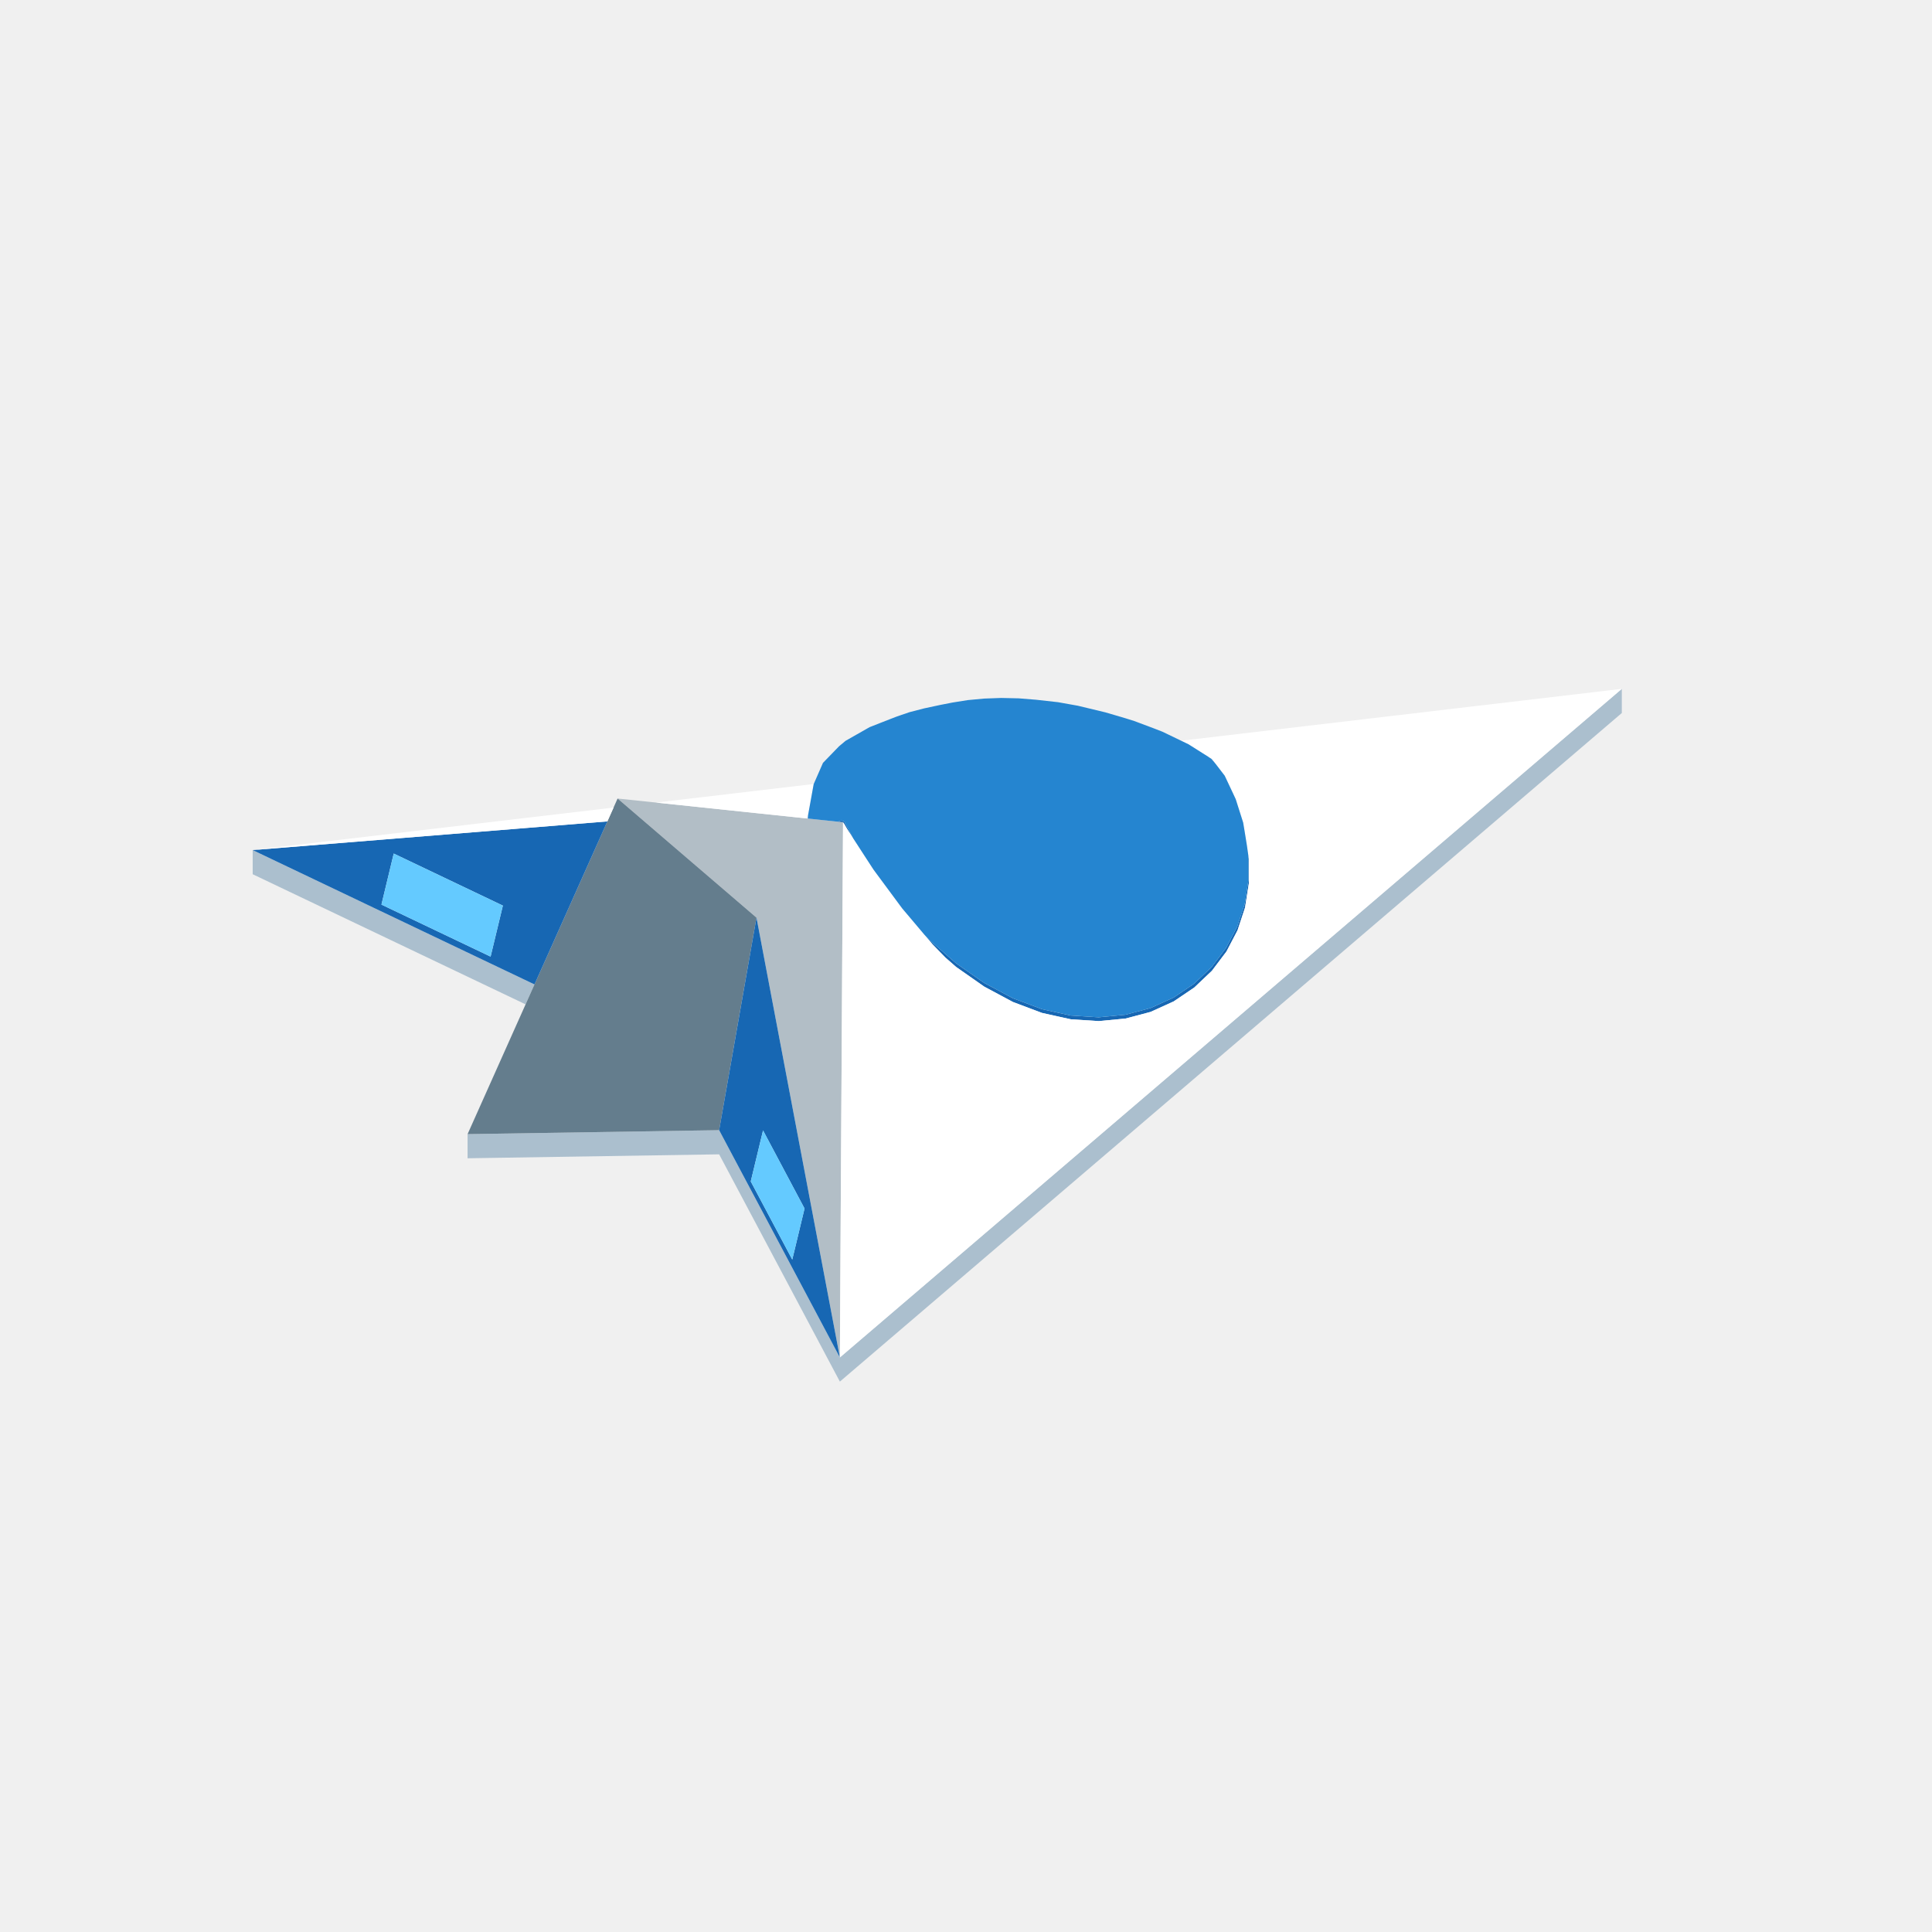
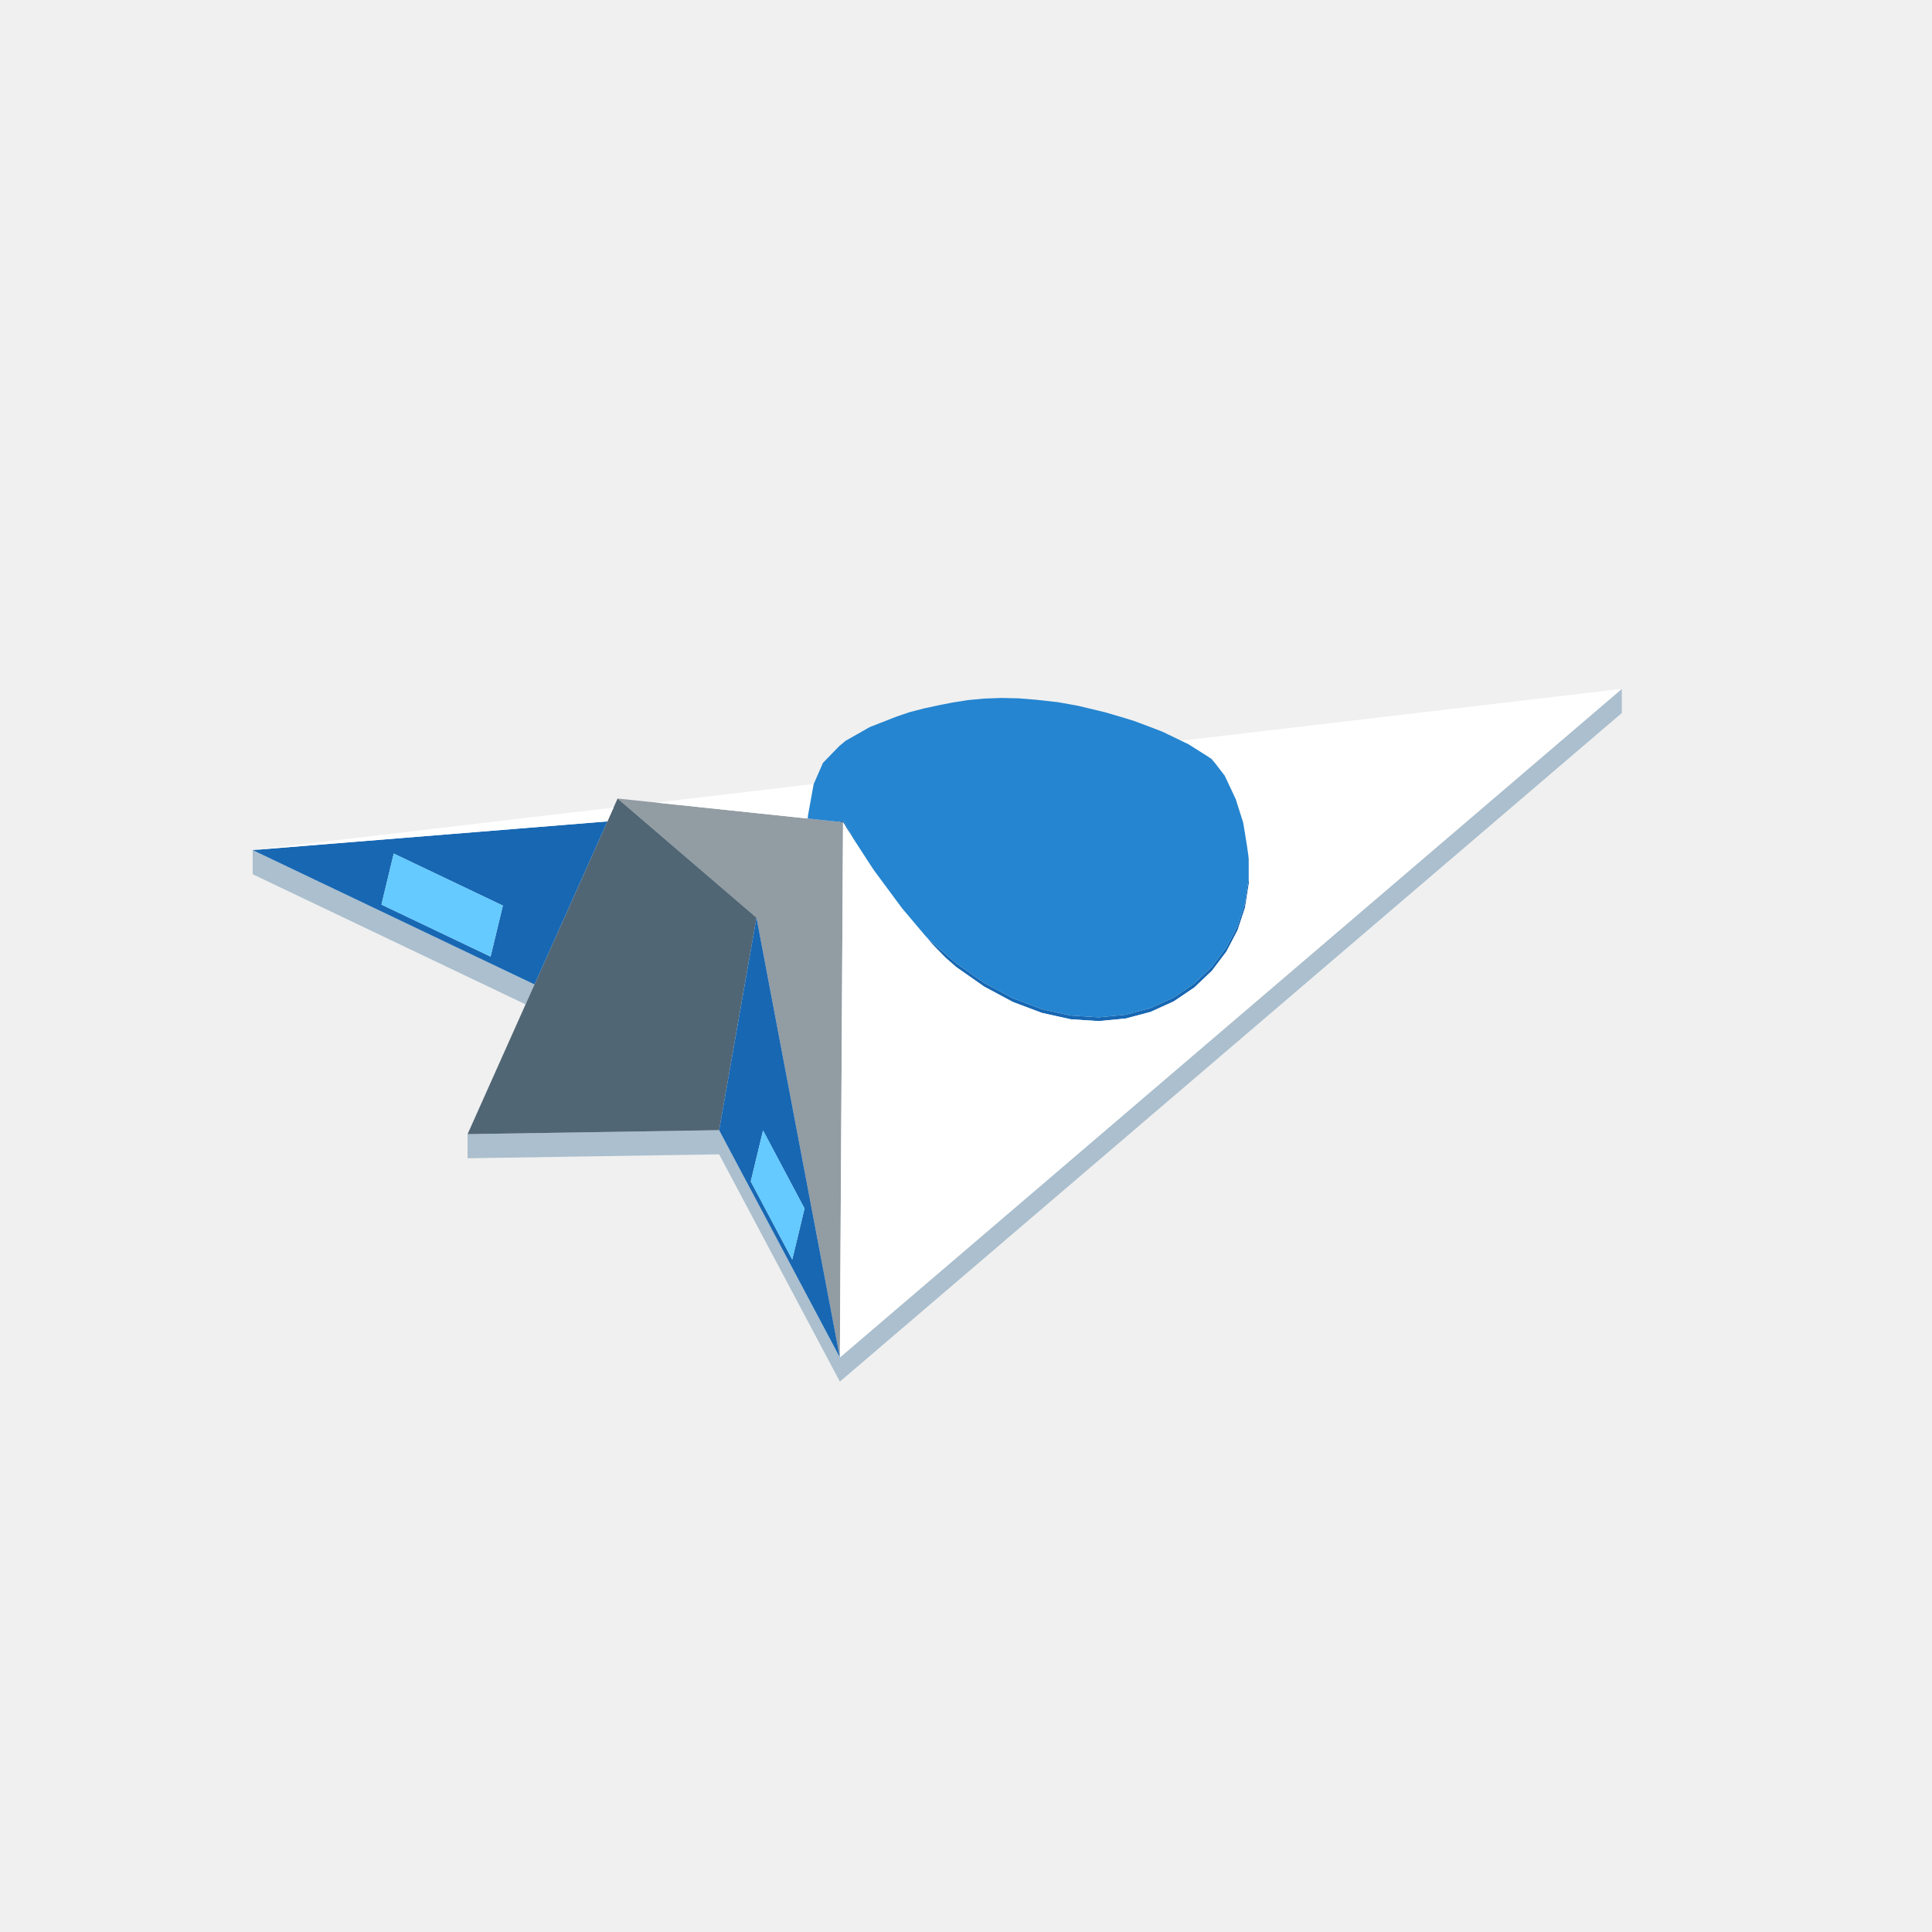
<svg xmlns="http://www.w3.org/2000/svg" width="96" height="96" viewBox="0 0 96 96">
  <path fill="#abbfce" d="M35.734,57.358L23.234,57.554L23.234,56.354L35.734,56.158L41.733,67.451L80.587,34.229L80.587,35.429L41.733,68.651ZM26.116,49.906L12.556,43.44L12.556,42.24L26.559,48.916L26.508,49.031Z" />
-   <path fill="#b2bec6" d="M34.579,43.016L30.688,39.678L33.694,39.995L34.741,40.105L37.811,40.428L39.576,40.614L40.646,40.726L41.302,40.795L41.688,40.836L41.733,40.841L41.877,40.856L41.89,40.857L41.89,40.879L41.888,41.163L41.885,41.649L41.881,42.34L41.876,43.263L41.869,44.459L41.86,45.984L41.848,47.902L41.834,50.293L41.817,53.246L41.795,56.872L41.769,61.314L41.737,66.781L41.733,67.451L41.62,66.854L40.635,61.66L39.736,56.92L38.916,52.594L38.17,48.66L37.59,45.598L35.521,43.823Z" />
-   <path fill="#647d8d" d="M23.234,56.354L30.688,39.678L34.579,43.016L35.521,43.823L37.59,45.598L37.337,47.033L35.734,56.158Z" />
+   <path fill="#929ca3" d="M34.579,43.016L30.688,39.678L33.694,39.995L34.741,40.105L37.811,40.428L39.576,40.614L40.646,40.726L41.302,40.795L41.688,40.836L41.733,40.841L41.877,40.856L41.89,40.857L41.89,40.879L41.888,41.163L41.885,41.649L41.881,42.34L41.876,43.263L41.869,44.459L41.86,45.984L41.848,47.902L41.834,50.293L41.817,53.246L41.795,56.872L41.769,61.314L41.737,66.781L41.733,67.451L41.62,66.854L40.635,61.66L39.736,56.92L38.916,52.594L38.17,48.66L37.59,45.598L35.521,43.823Z" />
+   <path fill="#516674" d="M23.234,56.354L30.688,39.678L34.579,43.016L35.521,43.823L37.59,45.598L37.337,47.033L35.734,56.158Z" />
  <path fill="#1767b3" d="M12.556,42.24L29.313,40.886L30.18,40.816L29.038,43.369L28.331,44.952L27.726,46.305L26.559,48.916L24.303,47.841L18.881,45.256ZM18.954,44.949L24.377,47.534L24.987,44.999L19.564,42.413ZM41.975,40.853L41.974,40.869L41.984,40.898L42.026,40.965L42.221,41.331L42.398,41.662L42.094,41.193L42.073,41.157L41.973,40.983L41.95,40.943L41.89,40.857L41.877,40.855L41.795,40.846L41.733,40.84L41.711,40.838L41.688,40.836L41.68,40.835L41.632,40.83L41.638,40.828L41.733,40.793L41.799,40.769L41.836,40.782L41.859,40.789L41.892,40.797L41.916,40.799L41.922,40.804L41.943,40.824L41.975,40.849L41.975,40.85ZM60.059,37.616L60.22,37.717L60.405,37.958L60.273,37.801L60.217,37.753L60.205,37.727L60.195,37.708L60.086,37.64ZM61.84,41.28L61.866,41.439L61.89,41.587ZM62.032,43.734L62.032,42.792L62.03,42.515L62.054,42.683L62.054,43.907L61.866,45.094L61.493,46.226L61.047,47.078L60.941,47.281L60.22,48.237L59.342,49.07L58.323,49.758L57.179,50.279L55.93,50.611L54.598,50.738L53.205,50.647L51.776,50.331L50.334,49.789L48.905,49.024L47.512,48.05L47.292,47.857L46.992,47.595L46.975,47.58L46.943,47.546L46.572,47.165L46.337,46.923L46.185,46.743L46.027,46.556L45.984,46.505L45.938,46.45L46.017,46.535L46.186,46.711L46.467,46.956L47.08,47.493L47.314,47.698L47.517,47.872L48.677,48.684L48.908,48.843L50.087,49.474L50.335,49.605L50.591,49.699L51.775,50.145L52.026,50.2L53.202,50.46L53.445,50.475L54.593,50.55L54.824,50.527L55.923,50.422L56.953,50.148L57.17,50.091L58.112,49.662L58.312,49.571L59.149,49.006L59.329,48.884L60.047,48.203L60.205,48.052L60.38,47.82L60.791,47.275L60.925,47.098L61.37,46.247L61.475,46.045L61.773,45.142L61.846,44.917L61.994,43.983ZM37.59,45.598L38.17,48.66L38.916,52.594L39.736,56.92L40.635,61.66L41.62,66.854L41.733,67.451L41.467,66.951L39.299,62.87L38.932,62.179L37.237,58.988L36.182,57.002L35.734,56.158L35.788,55.849L36.458,52.041L37.133,48.197L37.337,47.033ZM39.367,62.587L39.508,62.004L39.977,60.051L38.331,56.953L37.915,56.17L37.723,56.967L37.305,58.705L39.12,62.122Z" />
  <path fill="#ffffff" d="M12.556,42.24L15.123,41.938L21.373,41.202L25.415,40.726L27.411,40.491L28.27,40.39L29.383,40.259L30.436,40.135L30.487,40.129L30.483,40.138L30.336,40.467L30.189,40.796L30.18,40.816L29.313,40.886L28.926,40.918L25.782,41.172L16.921,41.888ZM32.601,39.88L33.584,39.764L33.625,39.759L34.235,39.687L34.858,39.614L36.04,39.475L37.174,39.341L38.294,39.209L39.431,39.075L40.424,38.958L40.431,38.958L40.432,38.958L40.433,38.957L40.431,38.963L40.423,39.005L40.395,39.158L40.393,39.169L40.39,39.188L40.373,39.281L40.37,39.299L40.356,39.375L40.355,39.379L40.351,39.403L40.31,39.63L40.29,39.74L40.285,39.768L40.284,39.773L40.268,39.861L40.268,39.864L40.257,39.921L40.242,40.008L40.232,40.06L40.23,40.073L40.214,40.161L40.184,40.324L40.174,40.382L40.173,40.386L40.172,40.395L40.168,40.416L40.156,40.484L40.153,40.497L40.15,40.515L40.144,40.586L40.136,40.673L40.056,40.664L40.04,40.663L40.02,40.66L39.825,40.64L39.729,40.63L39.576,40.614L39.22,40.576L38.65,40.516L38.038,40.452L37.811,40.428L37.39,40.384L34.741,40.105L33.694,39.995ZM41.89,40.857L41.877,40.856L41.733,40.841L41.711,40.838L41.733,40.84L41.795,40.846L41.877,40.855ZM58.691,36.807L58.738,36.802L58.764,36.799L58.79,36.796L58.792,36.795L58.834,36.791L58.849,36.789L58.861,36.787L58.876,36.786L58.881,36.785L58.889,36.784L58.903,36.782L58.904,36.782L58.968,36.775L58.983,36.773L58.998,36.771L59.011,36.77L59.041,36.766L59.098,36.759L59.101,36.759L59.226,36.744L59.263,36.74L59.281,36.738L59.33,36.732L59.335,36.732L59.333,36.732L59.393,36.725L59.396,36.724L59.431,36.72L59.549,36.706L59.654,36.694L59.701,36.688L59.854,36.67L59.973,36.656L59.997,36.654L60.029,36.65L60.063,36.646L60.087,36.643L60.108,36.64L60.295,36.618L60.394,36.607L60.532,36.591L60.553,36.588L60.694,36.571L60.711,36.569L60.714,36.569L60.955,36.541L61.207,36.511L61.221,36.509L61.262,36.505L61.352,36.494L61.485,36.478L61.508,36.476L61.51,36.475L61.553,36.47L61.563,36.469L61.581,36.467L61.695,36.453L62.015,36.416L62.138,36.401L62.412,36.369L62.529,36.355L62.535,36.355L62.697,36.336L62.748,36.33L63.166,36.28L63.178,36.279L63.478,36.244L63.699,36.218L63.74,36.213L64.044,36.177L64.102,36.17L64.274,36.15L64.551,36.117L64.838,36.084L64.845,36.083L64.84,36.083L65.13,36.049L65.38,36.02L65.686,35.984L66.026,35.944L66.445,35.894L66.66,35.869L67.088,35.819L67.281,35.796L67.491,35.771L68.254,35.681L68.432,35.66L68.448,35.658L68.471,35.656L68.571,35.644L68.796,35.617L69.367,35.55L69.38,35.549L69.476,35.537L70.289,35.442L72.533,35.177L73.417,35.073L73.822,35.026L74.064,34.997L76.902,34.663L78.254,34.504L80.587,34.229L80.583,34.232L80.567,34.246L80.499,34.304L80.495,34.307L80.423,34.369L80.42,34.372L80.414,34.377L80.387,34.399L80.242,34.524L80.165,34.59L79.916,34.803L79.885,34.829L79.828,34.877L79.724,34.967L79.693,34.993L79.69,34.995L79.656,35.025L79.557,35.109L79.554,35.112L79.402,35.242L79.365,35.274L79.305,35.325L79.272,35.353L79.199,35.416L79.186,35.426L79.121,35.482L79.067,35.528L79.019,35.569L79.004,35.583L78.86,35.706L78.817,35.742L78.763,35.788L78.754,35.796L78.722,35.824L78.721,35.824L78.713,35.831L78.628,35.904L78.553,35.968L78.482,36.029L78.381,36.115L78.325,36.163L78.202,36.268L78.2,36.27L78.028,36.416L77.949,36.484L77.813,36.601L77.756,36.65L77.651,36.739L77.645,36.744L77.643,36.746L77.599,36.784L77.534,36.839L77.499,36.869L77.397,36.956L77.394,36.959L77.102,37.209L77.075,37.232L77.039,37.262L77.031,37.269L76.958,37.331L76.945,37.343L76.924,37.36L76.896,37.385L76.896,37.385L76.864,37.412L76.836,37.436L76.786,37.478L76.751,37.509L76.683,37.566L76.668,37.58L76.656,37.59L76.649,37.596L76.635,37.608L76.621,37.62L76.581,37.654L76.507,37.717L76.503,37.721L76.455,37.762L76.444,37.771L76.424,37.789L76.368,37.836L76.348,37.853L76.311,37.885L76.212,37.97L76.18,37.997L76.112,38.055L76.081,38.082L76.067,38.094L76.032,38.124L75.974,38.173L75.973,38.174L75.891,38.244L75.865,38.266L75.862,38.269L75.755,38.361L75.744,38.37L75.672,38.431L75.643,38.456L75.579,38.511L75.551,38.535L75.497,38.581L75.42,38.647L75.413,38.652L75.364,38.695L75.34,38.715L75.302,38.748L75.277,38.769L75.215,38.822L75.163,38.866L75.159,38.87L75.145,38.882L75.118,38.905L75.082,38.935L75.055,38.959L75.031,38.98L75.004,39.003L74.7,39.263L74.686,39.275L74.671,39.287L74.641,39.313L74.617,39.334L74.592,39.355L74.546,39.394L74.469,39.46L74.456,39.471L74.401,39.518L74.39,39.527L74.356,39.556L74.351,39.56L74.338,39.572L74.333,39.576L74.331,39.578L74.287,39.615L74.269,39.631L74.219,39.674L74.187,39.701L74.135,39.745L74.131,39.749L74.012,39.85L73.966,39.89L73.921,39.928L73.894,39.952L73.872,39.97L73.845,39.993L73.834,40.003L73.832,40.003L73.833,40.004L73.727,40.094L73.726,40.095L73.672,40.142L73.67,40.143L73.629,40.178L73.615,40.19L73.601,40.202L73.584,40.217L73.458,40.324L73.382,40.389L73.347,40.42L73.296,40.463L73.261,40.493L73.219,40.529L73.164,40.576L73.157,40.582L73.126,40.608L73.124,40.61L73.04,40.681L73.011,40.706L73.011,40.707L72.978,40.735L72.969,40.743L72.956,40.754L72.944,40.764L72.883,40.816L72.88,40.819L72.776,40.908L72.776,40.908L72.761,40.92L72.749,40.931L72.744,40.935L72.742,40.936L72.643,41.021L72.549,41.102L72.513,41.132L72.496,41.147L72.491,41.151L72.485,41.157L72.352,41.27L72.349,41.273L72.341,41.28L72.325,41.293L72.323,41.295L72.308,41.307L72.28,41.332L72.243,41.363L72.227,41.377L72.158,41.436L72.129,41.461L72.088,41.496L72.079,41.504L72.059,41.52L72.012,41.56L72.01,41.562L71.988,41.581L71.982,41.586L71.929,41.632L71.891,41.664L71.864,41.688L71.757,41.779L71.733,41.8L71.73,41.802L71.721,41.809L71.681,41.844L71.659,41.862L71.576,41.933L71.576,41.934L71.559,41.948L71.506,41.994L71.489,42.008L71.476,42.019L71.471,42.024L71.45,42.041L71.369,42.111L71.303,42.167L71.291,42.178L71.226,42.233L71.209,42.247L71.127,42.318L71.101,42.34L71.096,42.344L71.082,42.355L71.07,42.367L71.062,42.373L71.061,42.374L71.031,42.399L70.992,42.433L70.944,42.474L70.891,42.52L70.825,42.576L70.81,42.588L70.779,42.615L70.756,42.635L70.666,42.712L70.656,42.72L70.559,42.803L70.551,42.81L70.493,42.86L70.447,42.899L70.427,42.916L70.406,42.934L70.381,42.955L70.348,42.983L70.34,42.99L70.325,43.003L70.162,43.142L70.128,43.172L70.084,43.209L70.002,43.279L69.978,43.3L69.978,43.3L69.933,43.339L69.928,43.343L69.911,43.357L69.866,43.396L69.849,43.41L69.822,43.434L69.816,43.438L69.767,43.48L69.757,43.489L69.735,43.508L69.698,43.54L69.688,43.548L69.673,43.561L69.646,43.584L69.591,43.631L69.586,43.635L69.579,43.641L69.545,43.67L69.45,43.752L69.444,43.756L69.379,43.812L69.353,43.834L69.33,43.854L69.262,43.912L69.235,43.936L69.23,43.94L69.189,43.974L69.051,44.093L68.991,44.144L68.981,44.152L68.897,44.224L68.887,44.233L68.864,44.253L68.735,44.363L68.698,44.394L68.686,44.405L68.672,44.416L68.656,44.43L68.597,44.481L68.582,44.493L68.58,44.495L68.552,44.52L68.51,44.555L68.509,44.556L68.485,44.576L68.482,44.58L68.47,44.589L68.364,44.68L68.359,44.684L68.294,44.74L68.273,44.758L68.201,44.819L68.171,44.845L68.13,44.88L68.112,44.895L68.064,44.937L68.053,44.946L68.036,44.961L68.034,44.962L68.016,44.977L68.001,44.991L67.898,45.079L67.826,45.14L67.825,45.141L67.825,45.141L67.774,45.185L67.751,45.204L67.694,45.253L67.683,45.262L67.577,45.353L67.532,45.391L67.521,45.401L67.518,45.403L67.438,45.472L67.411,45.495L67.389,45.513L67.275,45.611L67.274,45.612L67.249,45.634L67.192,45.682L67.148,45.72L67.129,45.736L67.085,45.773L67.004,45.843L66.996,45.849L66.974,45.868L66.965,45.876L66.827,45.994L66.799,46.019L66.707,46.097L66.698,46.105L66.67,46.128L66.62,46.172L66.546,46.235L66.504,46.271L66.453,46.314L66.442,46.324L66.434,46.33L66.282,46.46L66.282,46.461L66.258,46.481L66.255,46.483L66.171,46.555L66.16,46.564L66.159,46.565L66.157,46.565L66.159,46.566L66.078,46.635L65.985,46.714L65.977,46.721L65.967,46.729L65.908,46.78L65.903,46.785L65.901,46.786L65.823,46.853L65.709,46.95L65.707,46.952L65.677,46.978L65.671,46.983L65.667,46.986L65.664,46.989L65.655,46.996L65.653,46.998L65.646,47.004L65.62,47.026L65.618,47.028L65.608,47.036L65.581,47.06L65.574,47.066L65.557,47.08L65.467,47.157L65.447,47.175L65.429,47.19L65.378,47.233L65.363,47.246L65.324,47.279L65.319,47.283L65.294,47.305L65.177,47.405L65.138,47.438L65.135,47.441L65.094,47.476L65.066,47.5L65.047,47.516L64.99,47.565L64.982,47.572L64.976,47.577L64.962,47.589L64.849,47.685L64.845,47.689L64.83,47.702L64.827,47.705L64.78,47.744L64.722,47.794L64.614,47.886L64.601,47.897L64.592,47.906L64.562,47.931L64.521,47.966L64.494,47.989L64.453,48.024L64.417,48.055L64.394,48.074L64.341,48.12L64.26,48.19L64.252,48.196L64.235,48.21L64.193,48.246L64.164,48.271L64.154,48.28L64.144,48.289L64.131,48.3L64.126,48.303L64.118,48.31L64.091,48.334L64.023,48.392L64.001,48.411L63.971,48.437L63.958,48.448L63.947,48.457L63.94,48.463L63.884,48.511L63.864,48.528L63.84,48.549L63.812,48.572L63.77,48.608L63.759,48.617L63.72,48.651L63.613,48.742L63.558,48.79L63.523,48.819L63.502,48.837L63.487,48.85L63.464,48.87L63.42,48.907L63.377,48.944L63.293,49.016L63.215,49.083L63.195,49.1L63.144,49.143L63.136,49.151L63.133,49.153L63.123,49.162L63.121,49.163L63.118,49.166L63.112,49.171L63.081,49.197L63.062,49.214L63.044,49.229L63.002,49.264L62.993,49.272L62.983,49.281L62.948,49.311L62.922,49.334L62.901,49.352L62.877,49.371L62.859,49.387L62.798,49.439L62.796,49.441L62.758,49.473L62.751,49.479L62.75,49.48L62.741,49.488L62.731,49.496L62.65,49.566L62.544,49.656L62.475,49.715L62.453,49.734L62.398,49.781L62.395,49.783L62.391,49.788L62.387,49.79L62.382,49.795L62.366,49.809L62.354,49.819L62.338,49.833L62.331,49.838L62.207,49.945L62.167,49.979L62.145,49.997L62.09,50.045L62.054,50.075L62.038,50.089L62.035,50.092L61.993,50.127L61.964,50.153L61.96,50.156L61.905,50.203L61.89,50.216L61.866,50.236L61.856,50.245L61.825,50.271L61.806,50.288L61.804,50.289L61.679,50.396L61.663,50.409L61.581,50.48L61.554,50.503L61.53,50.524L61.509,50.541L61.508,50.542L61.493,50.555L61.464,50.58L61.458,50.585L61.434,50.605L61.403,50.632L61.314,50.708L61.252,50.761L61.219,50.789L61.217,50.791L61.173,50.828L61.005,50.973L60.995,50.981L60.989,50.986L60.923,51.042L60.912,51.052L60.91,51.053L60.851,51.104L60.823,51.128L60.739,51.199L60.738,51.201L60.73,51.208L60.727,51.21L60.581,51.335L60.581,51.335L60.515,51.391L60.474,51.426L60.457,51.441L60.415,51.477L60.383,51.505L60.35,51.533L60.322,51.556L60.277,51.595L60.158,51.696L60.099,51.747L60.092,51.753L60.057,51.783L60.03,51.806L60.01,51.823L59.988,51.842L59.972,51.856L59.949,51.875L59.924,51.896L59.866,51.946L59.783,52.017L59.781,52.019L59.71,52.08L59.562,52.206L59.561,52.207L59.504,52.256L59.461,52.292L59.431,52.319L59.413,52.333L59.337,52.398L59.282,52.446L59.276,52.451L59.268,52.458L59.221,52.498L59.221,52.498L59.148,52.56L59.046,52.647L58.902,52.771L58.833,52.83L58.819,52.842L58.797,52.86L58.791,52.865L58.727,52.92L58.691,52.951L58.521,53.096L58.511,53.105L58.429,53.175L58.344,53.247L58.323,53.266L58.2,53.371L58.179,53.389L58.138,53.424L58.108,53.45L58.097,53.459L57.986,53.553L57.922,53.608L57.919,53.611L57.783,53.727L57.762,53.745L57.751,53.755L57.698,53.8L57.624,53.864L57.588,53.894L57.55,53.926L57.399,54.056L57.396,54.058L57.366,54.084L57.338,54.108L57.247,54.185L57.223,54.206L57.181,54.242L57.179,54.244L57.101,54.31L57.081,54.327L57.047,54.357L56.995,54.401L56.95,54.44L56.9,54.482L56.844,54.53L56.748,54.612L56.65,54.696L56.631,54.712L56.619,54.723L56.555,54.778L56.432,54.882L56.42,54.893L56.412,54.9L56.397,54.912L56.37,54.935L56.234,55.052L56.16,55.115L56.107,55.16L56.067,55.194L56.014,55.24L56.01,55.244L55.952,55.293L55.93,55.312L55.793,55.429L55.771,55.447L55.768,55.45L55.708,55.502L55.529,55.655L55.523,55.66L55.401,55.764L55.264,55.881L55.236,55.905L55.211,55.927L55.196,55.939L55.145,55.983L55.144,55.984L55.07,56.047L54.988,56.117L54.935,56.162L54.899,56.193L54.883,56.207L54.794,56.283L54.598,56.45L54.566,56.478L54.471,56.559L54.47,56.56L54.4,56.62L54.373,56.643L54.277,56.725L54.178,56.81L54.154,56.831L54.015,56.95L53.954,57.001L53.951,57.004L53.903,57.045L53.902,57.046L53.889,57.056L53.811,57.123L53.743,57.182L53.74,57.184L53.725,57.197L53.703,57.215L53.628,57.28L53.627,57.281L53.584,57.318L53.48,57.407L53.391,57.483L53.362,57.507L53.354,57.514L53.227,57.623L53.205,57.641L53.173,57.669L53.1,57.731L52.989,57.827L52.975,57.839L52.926,57.88L52.795,57.992L52.693,58.08L52.632,58.132L52.595,58.163L52.593,58.165L52.553,58.199L52.492,58.251L52.491,58.252L52.482,58.26L52.412,58.32L52.311,58.406L52.146,58.547L52.087,58.597L52.08,58.603L51.944,58.72L51.882,58.773L51.776,58.864L51.648,58.973L51.561,59.047L51.482,59.115L51.085,59.454L51.055,59.48L50.924,59.592L50.897,59.615L50.701,59.782L50.668,59.811L50.594,59.874L50.547,59.914L50.212,60.201L50.127,60.273L49.91,60.459L49.882,60.483L49.683,60.653L49.67,60.664L49.579,60.742L49.421,60.877L49.395,60.9L49.371,60.92L49.323,60.961L49.168,61.094L48.95,61.279L48.949,61.281L48.89,61.331L48.784,61.422L48.706,61.488L48.532,61.637L48.487,61.676L48.431,61.724L48.208,61.914L48.134,61.978L48.109,61.999L48.099,62.008L47.979,62.11L47.735,62.319L47.733,62.32L47.28,62.708L46.97,62.973L46.918,63.017L46.846,63.079L46.712,63.193L46.647,63.249L46.585,63.302L46.142,63.681L45.67,64.085L45.565,64.174L45.556,64.182L45.33,64.375L45.147,64.532L44.832,64.801L44.816,64.814L44.722,64.895L44.582,65.015L44.39,65.179L44.359,65.205L44.325,65.234L44.081,65.443L44.019,65.496L43.953,65.553L43.952,65.553L43.801,65.683L43.436,65.995L43.278,66.13L43,66.368L42.704,66.62L42.444,66.843L42.329,66.941L42.309,66.959L42.306,66.96L42.174,67.074L41.916,67.295L41.868,67.336L41.733,67.451L41.736,66.994L41.736,66.876L41.737,66.781L41.769,61.314L41.795,56.872L41.817,53.246L41.834,50.293L41.848,47.902L41.86,45.984L41.866,44.869L41.869,44.459L41.871,43.998L41.876,43.263L41.876,43.23L41.876,43.225L41.879,42.725L41.88,42.548L41.88,42.526L41.881,42.447L41.881,42.369L41.881,42.34L41.882,42.269L41.882,42.146L41.883,42.037L41.884,41.937L41.885,41.712L41.885,41.649L41.886,41.507L41.886,41.452L41.886,41.437L41.887,41.297L41.888,41.192L41.888,41.163L41.889,41.043L41.889,41.027L41.89,40.879L41.89,40.857L41.95,40.943L41.973,40.983L42.073,41.157L42.094,41.193L42.175,41.319L42.237,41.414L42.389,41.648L42.398,41.662L42.484,41.794L42.507,41.829L42.571,41.928L42.787,42.261L42.892,42.423L42.977,42.554L43.23,42.944L43.337,43.108L43.401,43.206L43.413,43.224L43.635,43.523L43.803,43.75L44.079,44.123L44.222,44.317L44.437,44.606L44.704,44.968L44.828,45.135L44.842,45.152L44.88,45.197L44.943,45.272L45.058,45.408L45.234,45.617L45.434,45.853L45.566,46.01L45.856,46.354L46.027,46.556L46.152,46.704L46.229,46.795L46.337,46.923L46.641,47.236L46.901,47.504L46.975,47.58L46.992,47.595L47.292,47.857L47.489,48.03L47.512,48.05L47.899,48.32L48.905,49.024L49.203,49.184L50.316,49.779L50.334,49.789L50.601,49.889L51.683,50.296L51.684,50.297L51.776,50.331L52.016,50.385L53.005,50.603L53.021,50.607L53.205,50.647L54.598,50.738L55.93,50.611L57.179,50.279L58.323,49.758L59.342,49.07L60.22,48.237L60.941,47.281L61.047,47.078L61.493,46.226L61.866,45.094L62.054,43.907L62.054,42.979L62.054,42.878L62.054,42.683L62.047,42.636L62.032,42.531L62.03,42.515L61.964,42.048L61.96,42.023L61.926,41.811L61.89,41.587L61.87,41.467L61.866,41.439L61.84,41.28L61.836,41.255L61.836,41.255L61.779,40.912L61.778,40.906L61.773,40.876L61.718,40.702L61.714,40.688L61.712,40.684L61.679,40.579L61.66,40.517L61.611,40.364L61.549,40.169L61.526,40.097L61.52,40.079L61.493,39.992L61.468,39.912L61.418,39.756L61.404,39.714L61.403,39.711L61.395,39.693L61.369,39.638L61.357,39.612L61.258,39.4L61.227,39.335L61.226,39.332L61.226,39.333L61.217,39.314L61.217,39.313L61.216,39.312L61.157,39.187L61.147,39.165L61.143,39.156L61.126,39.121L61.017,38.889L61.008,38.87L60.944,38.734L60.856,38.547L60.813,38.491L60.787,38.456L60.753,38.413L60.727,38.379L60.709,38.355L60.672,38.307L60.639,38.264L60.581,38.187L60.474,38.049L60.405,37.958L60.373,37.916L60.362,37.903L60.304,37.827L60.278,37.793L60.22,37.717L60.217,37.715L60.211,37.712L60.191,37.699L60.191,37.699L60.157,37.678L60.12,37.654L60.111,37.649L60.092,37.637L60.059,37.616L59.995,37.575L59.984,37.569L59.929,37.534L59.882,37.504L59.776,37.437L59.754,37.423L59.744,37.417L59.69,37.383L59.657,37.362L59.654,37.36L59.589,37.319L59.539,37.288L59.535,37.285L59.503,37.265L59.497,37.261L59.479,37.25L59.402,37.201L59.398,37.199L59.388,37.192L59.375,37.184L59.357,37.173L59.355,37.172L59.356,37.172L59.355,37.171L59.353,37.17L59.314,37.146L59.268,37.117L59.266,37.115L59.229,37.092L59.214,37.083L59.204,37.076L59.193,37.069L59.166,37.052L59.153,37.044L59.125,37.027L59.074,36.994L59.06,36.985L59.034,36.973L59.009,36.961L59.018,36.961L59.009,36.961L58.944,36.929L58.942,36.928L58.931,36.923L58.926,36.921L58.906,36.911L58.854,36.886L58.85,36.884L58.847,36.883L58.82,36.87L58.74,36.831L58.697,36.81ZM59.898,36.857L59.898,36.857L59.9,36.858ZM59.899,36.857L59.896,36.856L59.898,36.857Z" />
  <path fill="#64caff" d="M24.987,44.999L24.377,47.534L18.954,44.949L19.564,42.413ZM37.305,58.705L37.723,56.967L37.915,56.17L38.331,56.953L39.977,60.051L39.508,62.004L39.367,62.587L39.12,62.122Z" />
  <path fill="#2585d0" d="M41.974,40.869L41.975,40.853L41.975,40.85L41.975,40.849L41.943,40.824L41.916,40.799L41.892,40.797L41.859,40.789L41.799,40.769L41.733,40.793L41.638,40.828L41.632,40.83L41.302,40.795L41.287,40.794L41.201,40.785L41.067,40.77L41.014,40.765L40.84,40.747L40.738,40.736L40.66,40.728L40.646,40.726L40.503,40.711L40.498,40.711L40.466,40.707L40.323,40.692L40.307,40.691L40.254,40.685L40.14,40.673L40.136,40.673L40.15,40.515L40.172,40.395L40.431,38.963L40.454,38.91L40.893,37.907L41.38,37.404L41.529,37.25L41.693,37.082L41.733,37.048L42.016,36.811L42.564,36.499L42.809,36.36L43.048,36.224L43.212,36.131L43.784,35.906L43.878,35.869L44.196,35.745L44.574,35.598L45.195,35.387L45.916,35.2L46.725,35.027L46.812,35.01L47.19,34.936L47.327,34.909L48.087,34.788L48.898,34.712L49.746,34.681L50.616,34.7L51.494,34.771L52.576,34.892L53.56,35.068L54.923,35.396L55.913,35.687L56.358,35.826L57.349,36.198L57.77,36.362L59.06,36.985L60.059,37.616L60.086,37.64L60.195,37.708L60.205,37.727L60.217,37.753L60.273,37.801L60.405,37.958L60.856,38.547L61.143,39.156L61.403,39.711L61.773,40.876L61.84,41.28L61.89,41.587L61.96,42.023L62.03,42.515L62.032,42.792L62.032,43.734L61.994,43.983L61.846,44.917L61.773,45.142L61.475,46.045L61.37,46.247L60.925,47.098L60.791,47.275L60.38,47.82L60.205,48.052L60.047,48.203L59.329,48.884L59.149,49.006L58.312,49.571L58.112,49.662L57.17,50.091L56.953,50.148L55.923,50.422L54.824,50.527L54.593,50.55L53.445,50.475L53.202,50.46L52.026,50.2L51.775,50.145L50.591,49.699L50.335,49.605L50.331,49.602L50.087,49.474L48.908,48.843L48.896,48.835L48.677,48.684L47.517,47.872L47.498,47.856L47.314,47.698L47.08,47.493L46.467,46.956L46.186,46.711L46.154,46.677L46.017,46.535L45.938,46.45L45.193,45.567L44.943,45.272L44.88,45.197L44.842,45.152L44.828,45.135L44.704,44.968L43.803,43.75L43.635,43.523L43.573,43.44L43.518,43.365L43.401,43.206L42.977,42.554L42.892,42.423L42.787,42.261L42.571,41.928L42.507,41.829L42.398,41.662L42.221,41.331L42.026,40.965L41.984,40.898Z" />
</svg>
